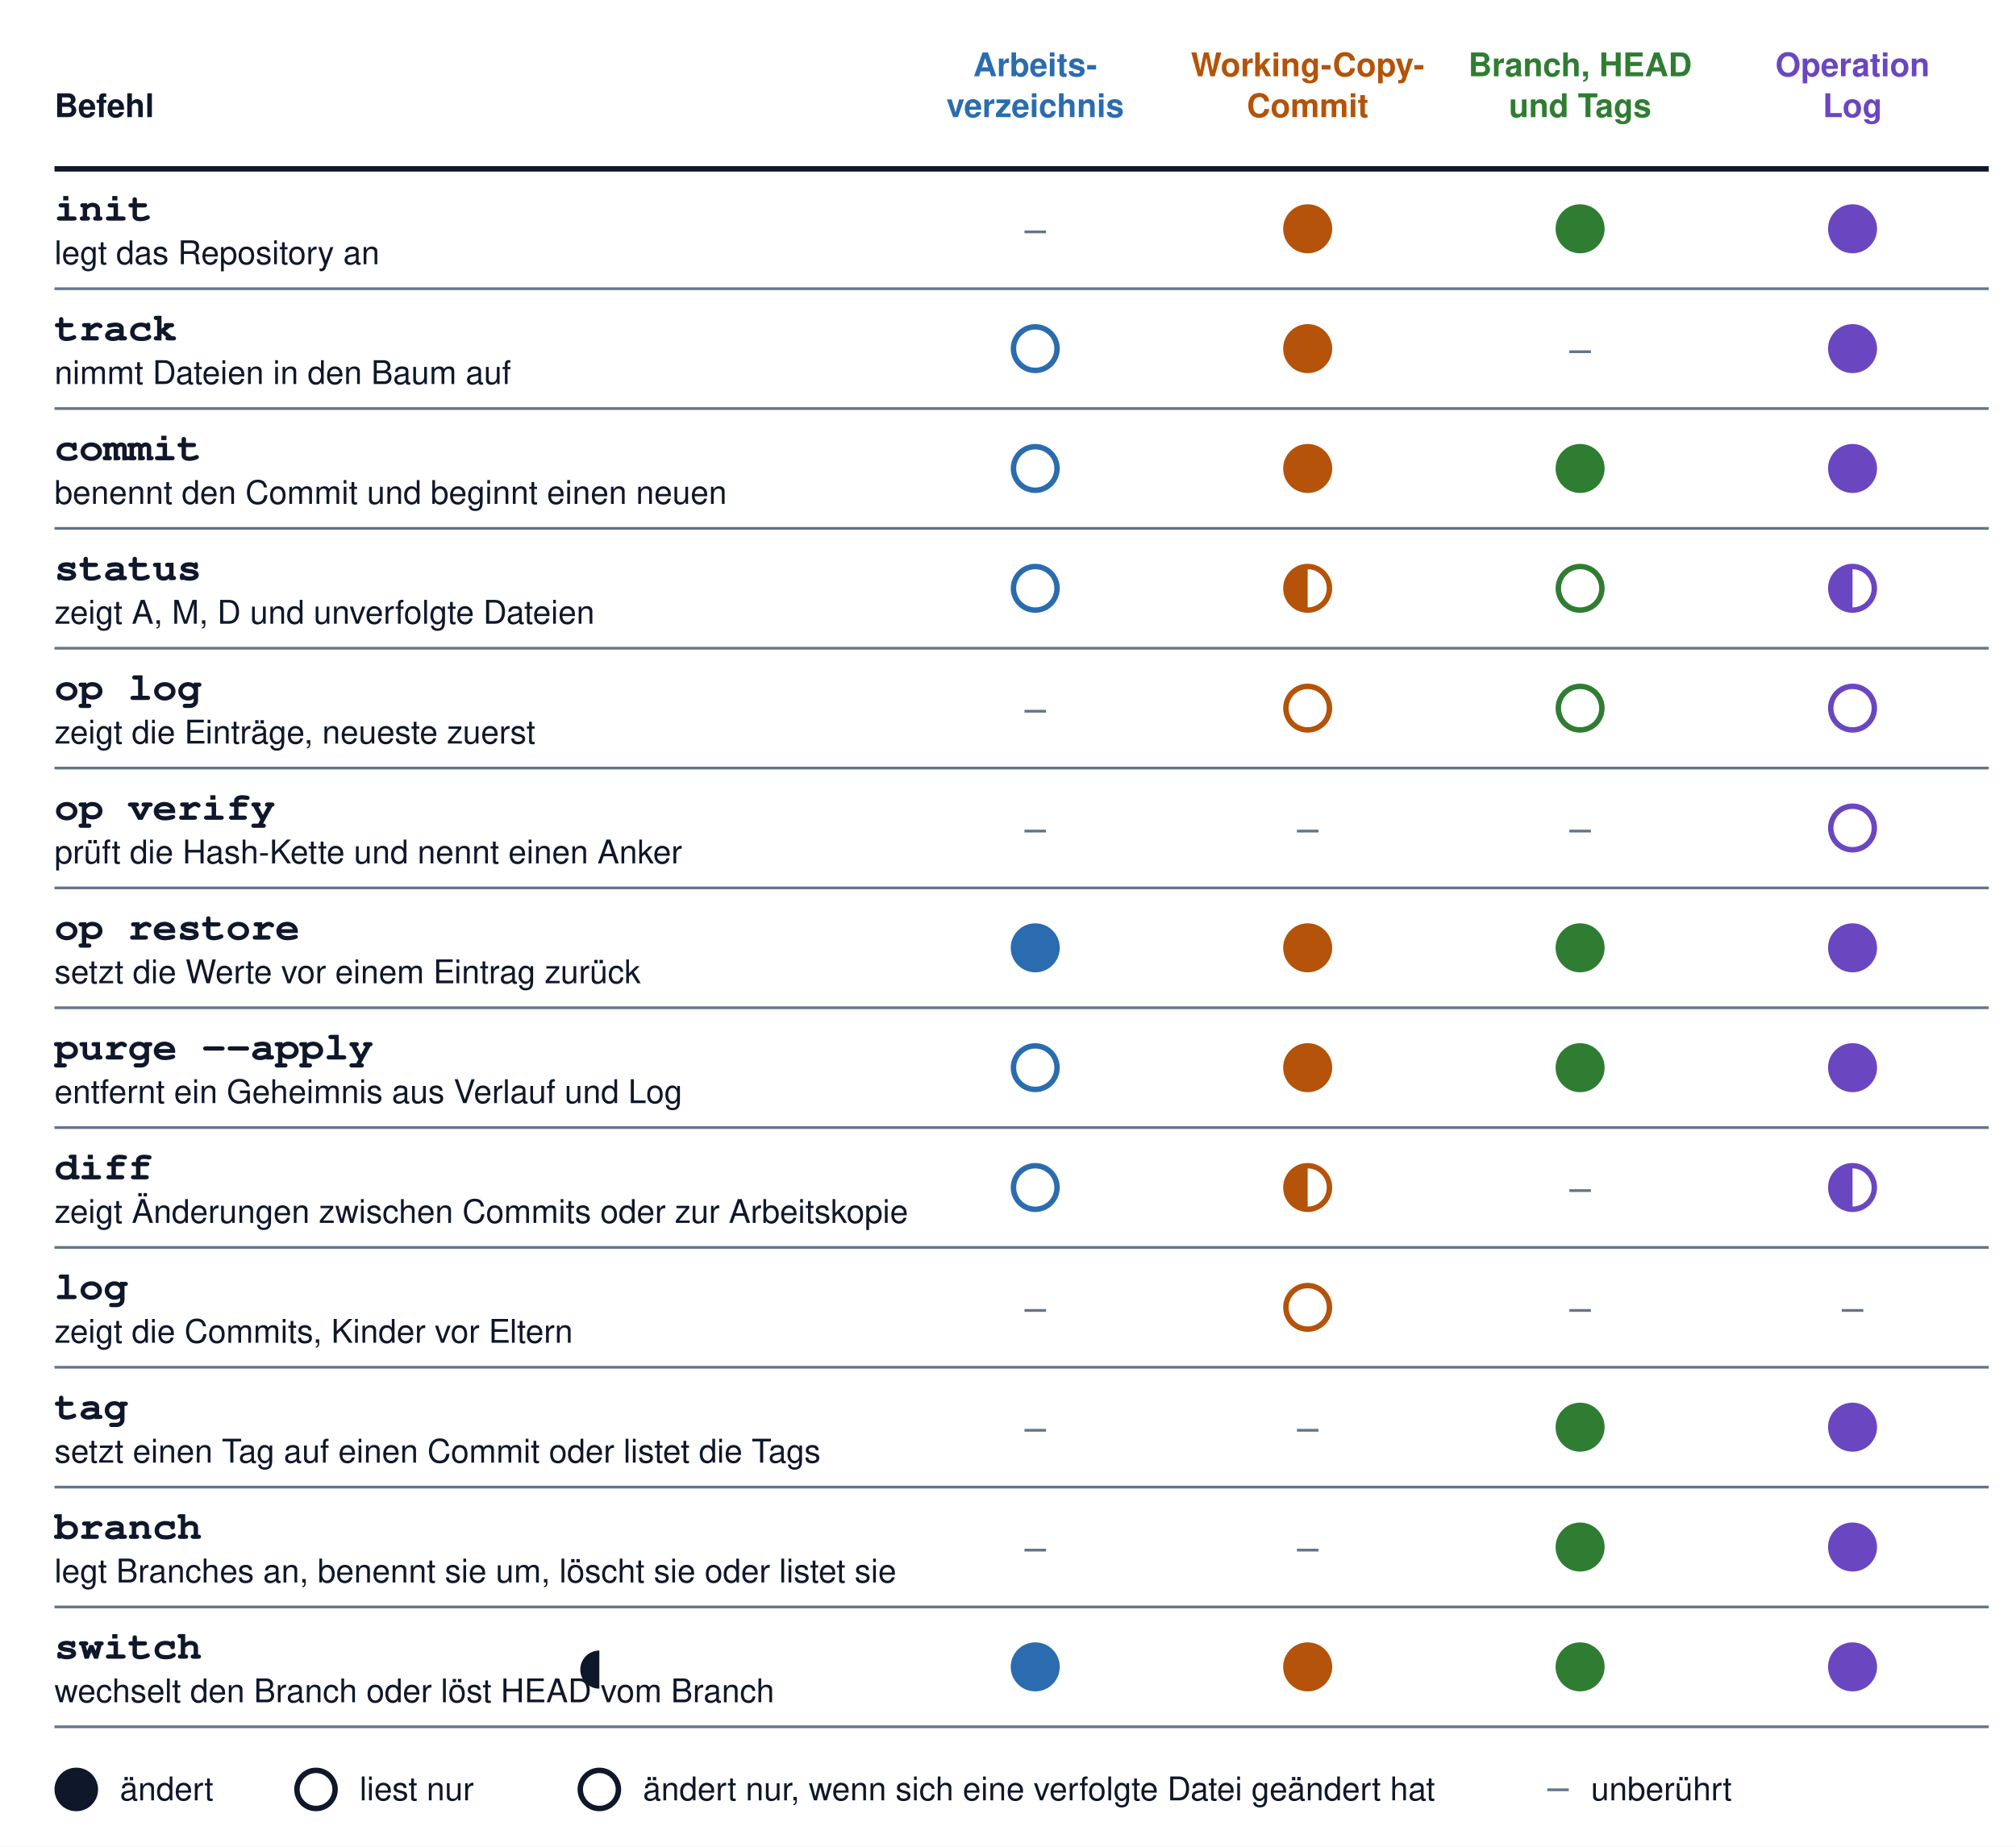
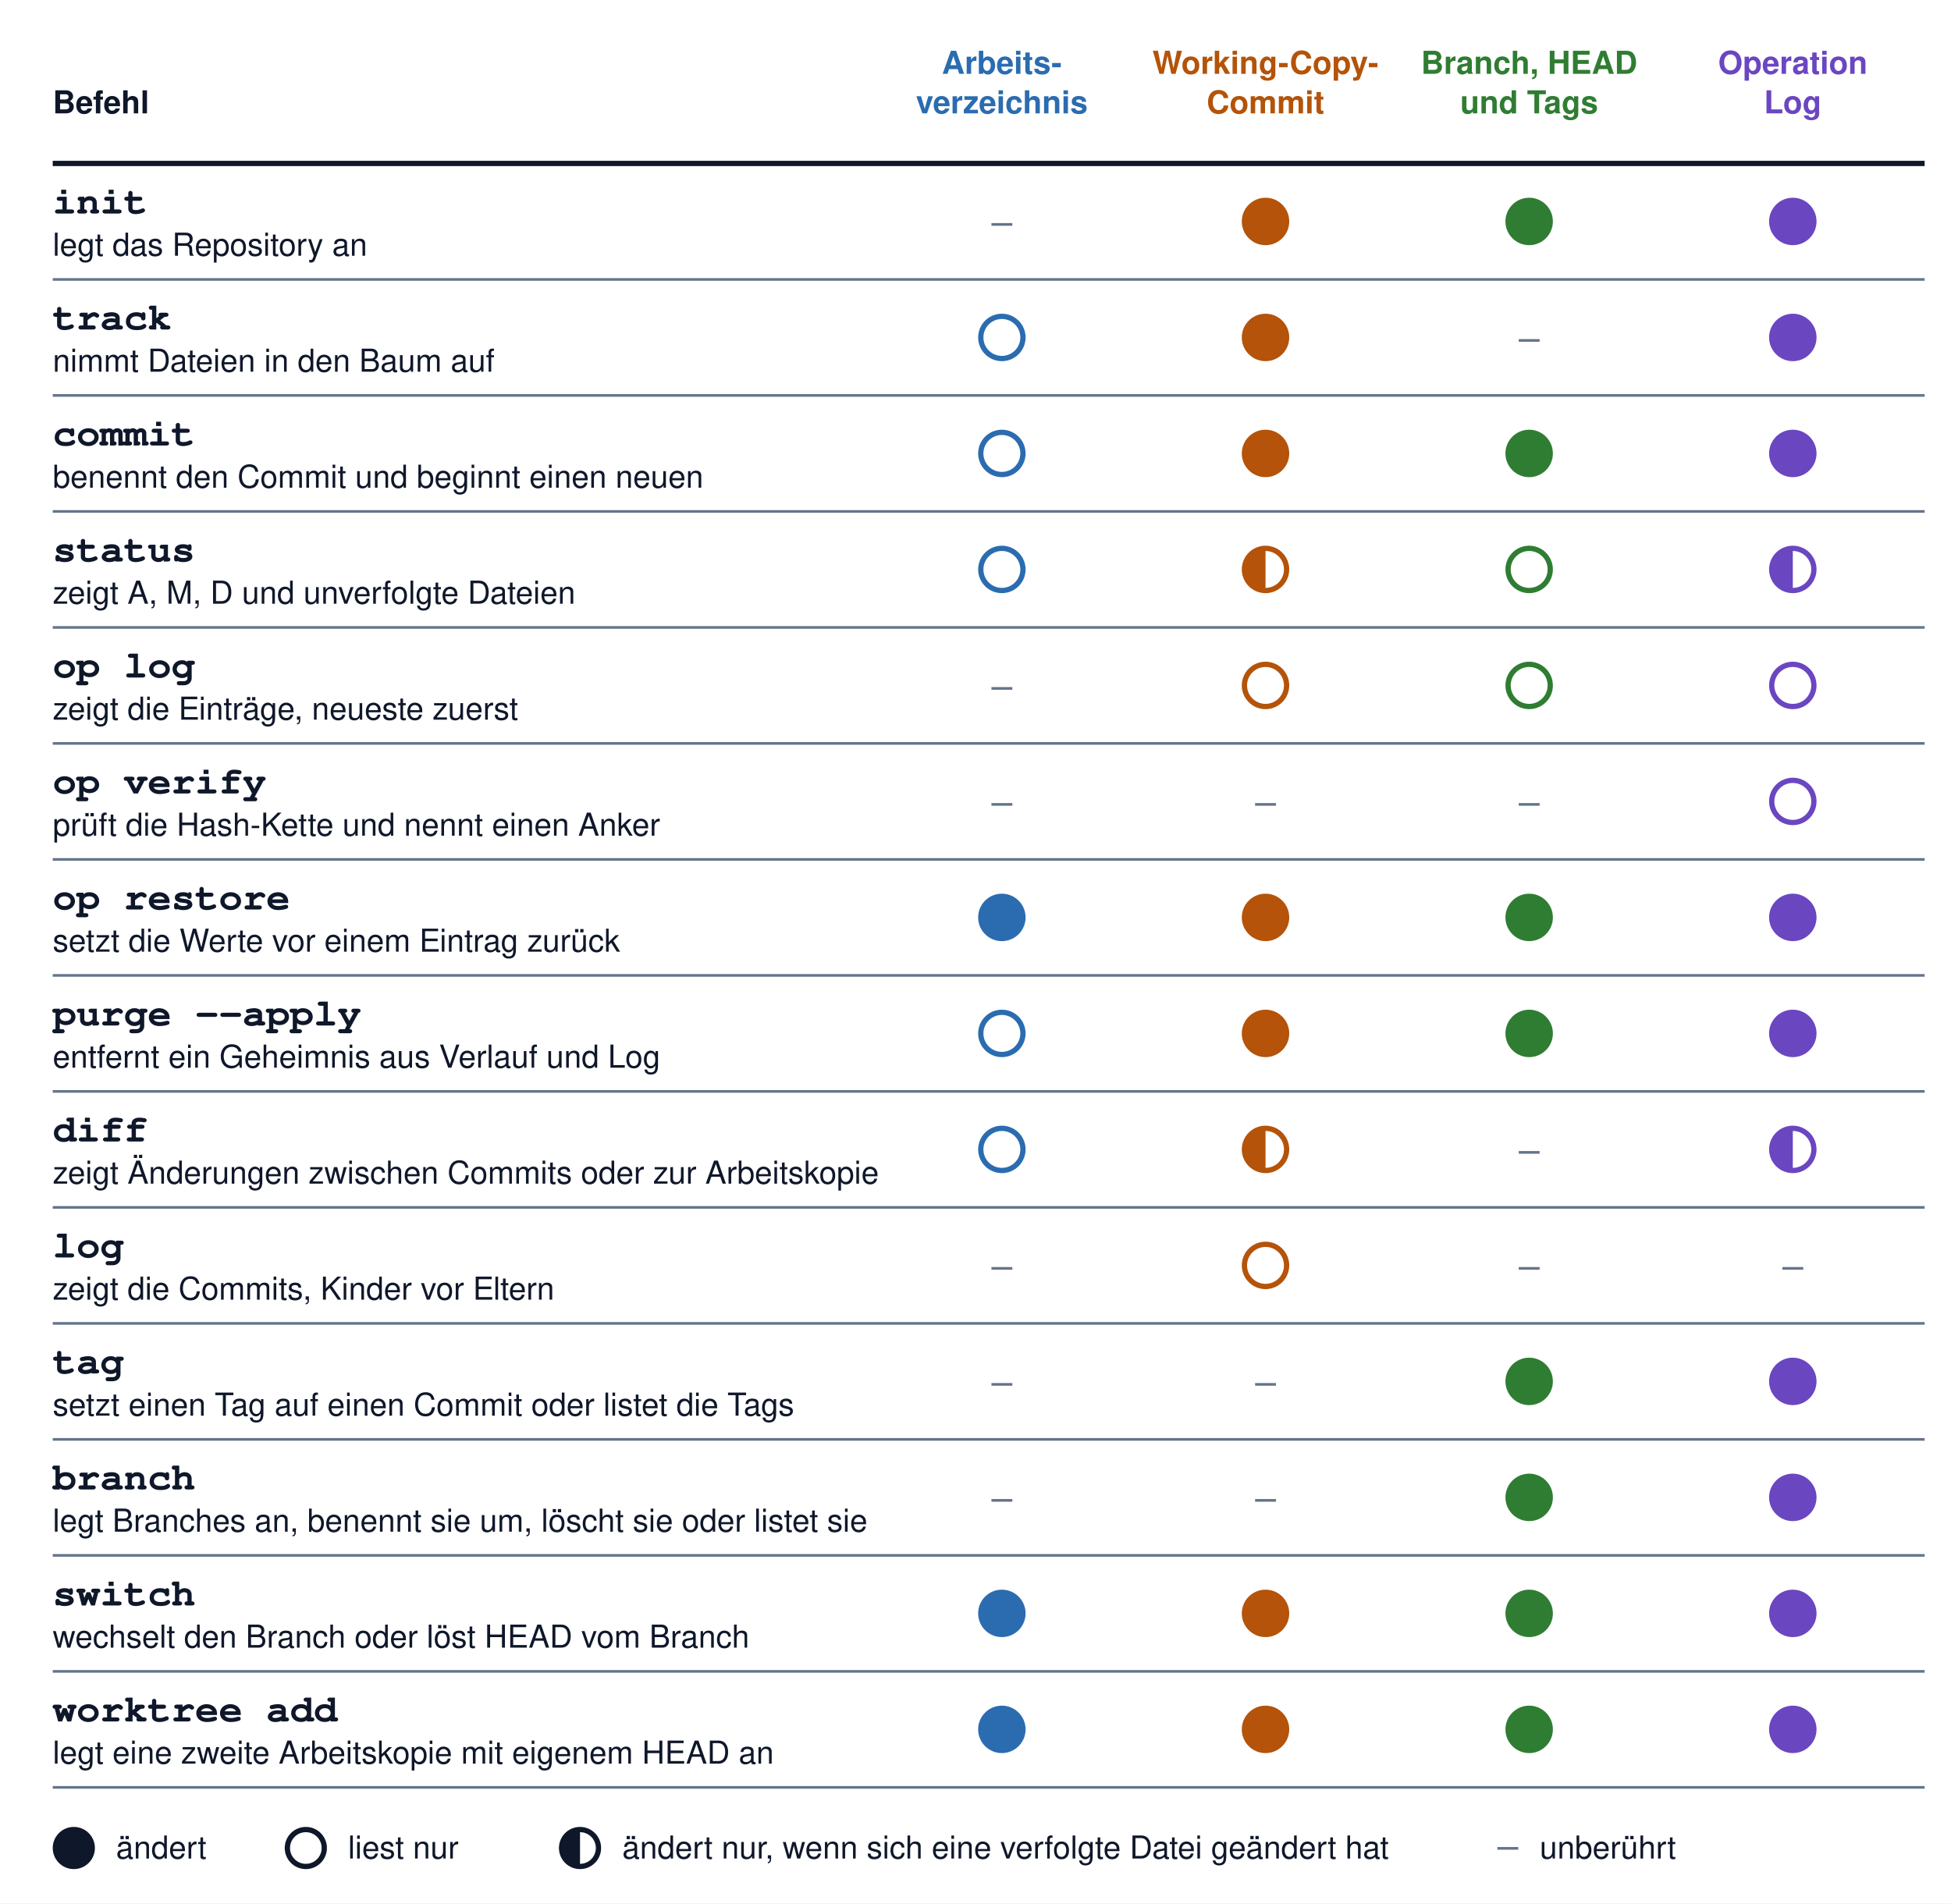
- <svg xmlns="http://www.w3.org/2000/svg" viewBox="0 0 740 678" font-family="Helvetica, Arial, sans-serif">
-   <rect x="0" y="0" width="740" height="678" fill="#FFFFFF" />
+ <svg xmlns="http://www.w3.org/2000/svg" viewBox="0 0 740 722" font-family="Helvetica, Arial, sans-serif">
+   <rect x="0" y="0" width="740" height="722" fill="#FFFFFF" />
  <g font-size="12" font-weight="bold" text-anchor="middle">
    <text x="380" y="28" fill="#2B6CB0">Arbeits-</text>
    <text x="380" y="43" fill="#2B6CB0">verzeichnis</text>
    <text x="480" y="28" fill="#B45309">Working-Copy-</text>
    <text x="480" y="43" fill="#B45309">Commit</text>
    <text x="580" y="28" fill="#2F7D32">Branch, HEAD</text>
    <text x="580" y="43" fill="#2F7D32">und Tags</text>
    <text x="680" y="28" fill="#6B46C1">Operation</text>
    <text x="680" y="43" fill="#6B46C1">Log</text>
  </g>
  <text x="20" y="43" font-size="12" font-weight="bold" fill="#0F172A">Befehl</text>
  <line x1="20" y1="62" x2="730" y2="62" stroke="#0F172A" stroke-width="2" />
  <g stroke="#64748B" stroke-width="1">
    <line x1="20" y1="106" x2="730" y2="106" />
    <line x1="20" y1="150" x2="730" y2="150" />
    <line x1="20" y1="194" x2="730" y2="194" />
    <line x1="20" y1="238" x2="730" y2="238" />
    <line x1="20" y1="282" x2="730" y2="282" />
    <line x1="20" y1="326" x2="730" y2="326" />
    <line x1="20" y1="370" x2="730" y2="370" />
    <line x1="20" y1="414" x2="730" y2="414" />
    <line x1="20" y1="458" x2="730" y2="458" />
    <line x1="20" y1="502" x2="730" y2="502" />
    <line x1="20" y1="546" x2="730" y2="546" />
    <line x1="20" y1="590" x2="730" y2="590" />
    <line x1="20" y1="634" x2="730" y2="634" />
+     <line x1="20" y1="678" x2="730" y2="678" />
  </g>
  <g fill="#0F172A">
    <text x="20" y="81" font-family="Courier, monospace" font-size="15" font-weight="bold">init</text>
    <text x="20" y="125" font-family="Courier, monospace" font-size="15" font-weight="bold">track</text>
    <text x="20" y="169" font-family="Courier, monospace" font-size="15" font-weight="bold">commit</text>
    <text x="20" y="213" font-family="Courier, monospace" font-size="15" font-weight="bold">status</text>
    <text x="20" y="257" font-family="Courier, monospace" font-size="15" font-weight="bold">op log</text>
    <text x="20" y="301" font-family="Courier, monospace" font-size="15" font-weight="bold">op verify</text>
    <text x="20" y="345" font-family="Courier, monospace" font-size="15" font-weight="bold">op restore</text>
    <text x="20" y="389" font-family="Courier, monospace" font-size="15" font-weight="bold">purge --apply</text>
    <text x="20" y="433" font-family="Courier, monospace" font-size="15" font-weight="bold">diff</text>
    <text x="20" y="477" font-family="Courier, monospace" font-size="15" font-weight="bold">log</text>
    <text x="20" y="521" font-family="Courier, monospace" font-size="15" font-weight="bold">tag</text>
    <text x="20" y="565" font-family="Courier, monospace" font-size="15" font-weight="bold">branch</text>
    <text x="20" y="609" font-family="Courier, monospace" font-size="15" font-weight="bold">switch</text>
+     <text x="20" y="653" font-family="Courier, monospace" font-size="15" font-weight="bold">worktree add</text>
  </g>
  <g fill="#0F172A" font-size="12">
    <text x="20" y="97">legt das Repository an</text>
    <text x="20" y="141">nimmt Dateien in den Baum auf</text>
    <text x="20" y="185">benennt den Commit und beginnt einen neuen</text>
    <text x="20" y="229">zeigt A, M, D und unverfolgte Dateien</text>
    <text x="20" y="273">zeigt die Einträge, neueste zuerst</text>
    <text x="20" y="317">prüft die Hash-Kette und nennt einen Anker</text>
    <text x="20" y="361">setzt die Werte vor einem Eintrag zurück</text>
    <text x="20" y="405">entfernt ein Geheimnis aus Verlauf und Log</text>
    <text x="20" y="449">zeigt Änderungen zwischen Commits oder zur Arbeitskopie</text>
    <text x="20" y="493">zeigt die Commits, Kinder vor Eltern</text>
    <text x="20" y="537">setzt einen Tag auf einen Commit oder listet die Tags</text>
    <text x="20" y="581">legt Branches an, benennt sie um, löscht sie oder listet sie</text>
    <text x="20" y="625">wechselt den Branch oder löst HEAD vom Branch</text>
+     <text x="20" y="669">legt eine zweite Arbeitskopie mit eigenem HEAD an</text>
  </g>
  <circle cx="480" cy="84" r="9" fill="#B45309" />
  <circle cx="580" cy="84" r="9" fill="#2F7D32" />
  <circle cx="680" cy="84" r="9" fill="#6B46C1" />
  <text x="380" y="89" font-size="14" fill="#64748B" text-anchor="middle">–</text>
  <circle cx="380" cy="128" r="8" fill="none" stroke="#2B6CB0" stroke-width="2" />
  <circle cx="480" cy="128" r="9" fill="#B45309" />
  <text x="580" y="133" font-size="14" fill="#64748B" text-anchor="middle">–</text>
  <circle cx="680" cy="128" r="9" fill="#6B46C1" />
  <circle cx="380" cy="172" r="8" fill="none" stroke="#2B6CB0" stroke-width="2" />
  <circle cx="480" cy="172" r="9" fill="#B45309" />
  <circle cx="580" cy="172" r="9" fill="#2F7D32" />
  <circle cx="680" cy="172" r="9" fill="#6B46C1" />
  <circle cx="380" cy="216" r="8" fill="none" stroke="#2B6CB0" stroke-width="2" />
  <circle cx="480" cy="216" r="8" fill="none" stroke="#B45309" stroke-width="2" />
  <path d="M480,208 A8,8 0 0 0 480,224 Z" fill="#B45309" />
  <circle cx="580" cy="216" r="8" fill="none" stroke="#2F7D32" stroke-width="2" />
  <circle cx="680" cy="216" r="8" fill="none" stroke="#6B46C1" stroke-width="2" />
  <path d="M680,208 A8,8 0 0 0 680,224 Z" fill="#6B46C1" />
  <text x="380" y="265" font-size="14" fill="#64748B" text-anchor="middle">–</text>
  <circle cx="480" cy="260" r="8" fill="none" stroke="#B45309" stroke-width="2" />
  <circle cx="580" cy="260" r="8" fill="none" stroke="#2F7D32" stroke-width="2" />
  <circle cx="680" cy="260" r="8" fill="none" stroke="#6B46C1" stroke-width="2" />
  <text x="380" y="309" font-size="14" fill="#64748B" text-anchor="middle">–</text>
  <text x="480" y="309" font-size="14" fill="#64748B" text-anchor="middle">–</text>
  <text x="580" y="309" font-size="14" fill="#64748B" text-anchor="middle">–</text>
  <circle cx="680" cy="304" r="8" fill="none" stroke="#6B46C1" stroke-width="2" />
  <circle cx="380" cy="348" r="9" fill="#2B6CB0" />
  <circle cx="480" cy="348" r="9" fill="#B45309" />
  <circle cx="580" cy="348" r="9" fill="#2F7D32" />
  <circle cx="680" cy="348" r="9" fill="#6B46C1" />
  <circle cx="380" cy="392" r="8" fill="none" stroke="#2B6CB0" stroke-width="2" />
  <circle cx="480" cy="392" r="9" fill="#B45309" />
  <circle cx="580" cy="392" r="9" fill="#2F7D32" />
  <circle cx="680" cy="392" r="9" fill="#6B46C1" />
  <circle cx="380" cy="436" r="8" fill="none" stroke="#2B6CB0" stroke-width="2" />
  <circle cx="480" cy="436" r="8" fill="none" stroke="#B45309" stroke-width="2" />
  <path d="M480,428 A8,8 0 0 0 480,444 Z" fill="#B45309" />
  <text x="580" y="441" font-size="14" fill="#64748B" text-anchor="middle">–</text>
  <circle cx="680" cy="436" r="8" fill="none" stroke="#6B46C1" stroke-width="2" />
  <path d="M680,428 A8,8 0 0 0 680,444 Z" fill="#6B46C1" />
  <text x="380" y="485" font-size="14" fill="#64748B" text-anchor="middle">–</text>
  <circle cx="480" cy="480" r="8" fill="none" stroke="#B45309" stroke-width="2" />
  <text x="580" y="485" font-size="14" fill="#64748B" text-anchor="middle">–</text>
  <text x="680" y="485" font-size="14" fill="#64748B" text-anchor="middle">–</text>
  <text x="380" y="529" font-size="14" fill="#64748B" text-anchor="middle">–</text>
  <text x="480" y="529" font-size="14" fill="#64748B" text-anchor="middle">–</text>
  <circle cx="580" cy="524" r="9" fill="#2F7D32" />
  <circle cx="680" cy="524" r="9" fill="#6B46C1" />
  <text x="380" y="573" font-size="14" fill="#64748B" text-anchor="middle">–</text>
  <text x="480" y="573" font-size="14" fill="#64748B" text-anchor="middle">–</text>
  <circle cx="580" cy="568" r="9" fill="#2F7D32" />
  <circle cx="680" cy="568" r="9" fill="#6B46C1" />
  <circle cx="380" cy="612" r="9" fill="#2B6CB0" />
  <circle cx="480" cy="612" r="9" fill="#B45309" />
  <circle cx="580" cy="612" r="9" fill="#2F7D32" />
  <circle cx="680" cy="612" r="9" fill="#6B46C1" />
+   <circle cx="380" cy="656" r="9" fill="#2B6CB0" />
+   <circle cx="480" cy="656" r="9" fill="#B45309" />
+   <circle cx="580" cy="656" r="9" fill="#2F7D32" />
+   <circle cx="680" cy="656" r="9" fill="#6B46C1" />
  <g fill="#0F172A" font-size="12">
-     <circle cx="28" cy="657" r="8" fill="#0F172A" />
-     <text x="44" y="661">ändert</text>
-     <circle cx="116" cy="657" r="7" fill="none" stroke="#0F172A" stroke-width="2" />
-     <text x="132" y="661">liest nur</text>
-     <circle cx="220" cy="657" r="7" fill="none" stroke="#0F172A" stroke-width="2" />
-     <path d="M220,606 A7,7 0 0 0 220,620 Z" fill="#0F172A" />
-     <text x="236" y="661">ändert nur, wenn sich eine verfolgte Datei geändert hat</text>
-     <text x="568" y="661" font-size="14" fill="#64748B">–</text>
-     <text x="584" y="661">unberührt</text>
+     <circle cx="28" cy="701" r="8" fill="#0F172A" />
+     <text x="44" y="705">ändert</text>
+     <circle cx="116" cy="701" r="7" fill="none" stroke="#0F172A" stroke-width="2" />
+     <text x="132" y="705">liest nur</text>
+     <circle cx="220" cy="701" r="7" fill="none" stroke="#0F172A" stroke-width="2" />
+     <path d="M220,694 A7,7 0 0 0 220,708 Z" fill="#0F172A" />
+     <text x="236" y="705">ändert nur, wenn sich eine verfolgte Datei geändert hat</text>
+     <text x="568" y="705" font-size="14" fill="#64748B">–</text>
+     <text x="584" y="705">unberührt</text>
  </g>
</svg>
